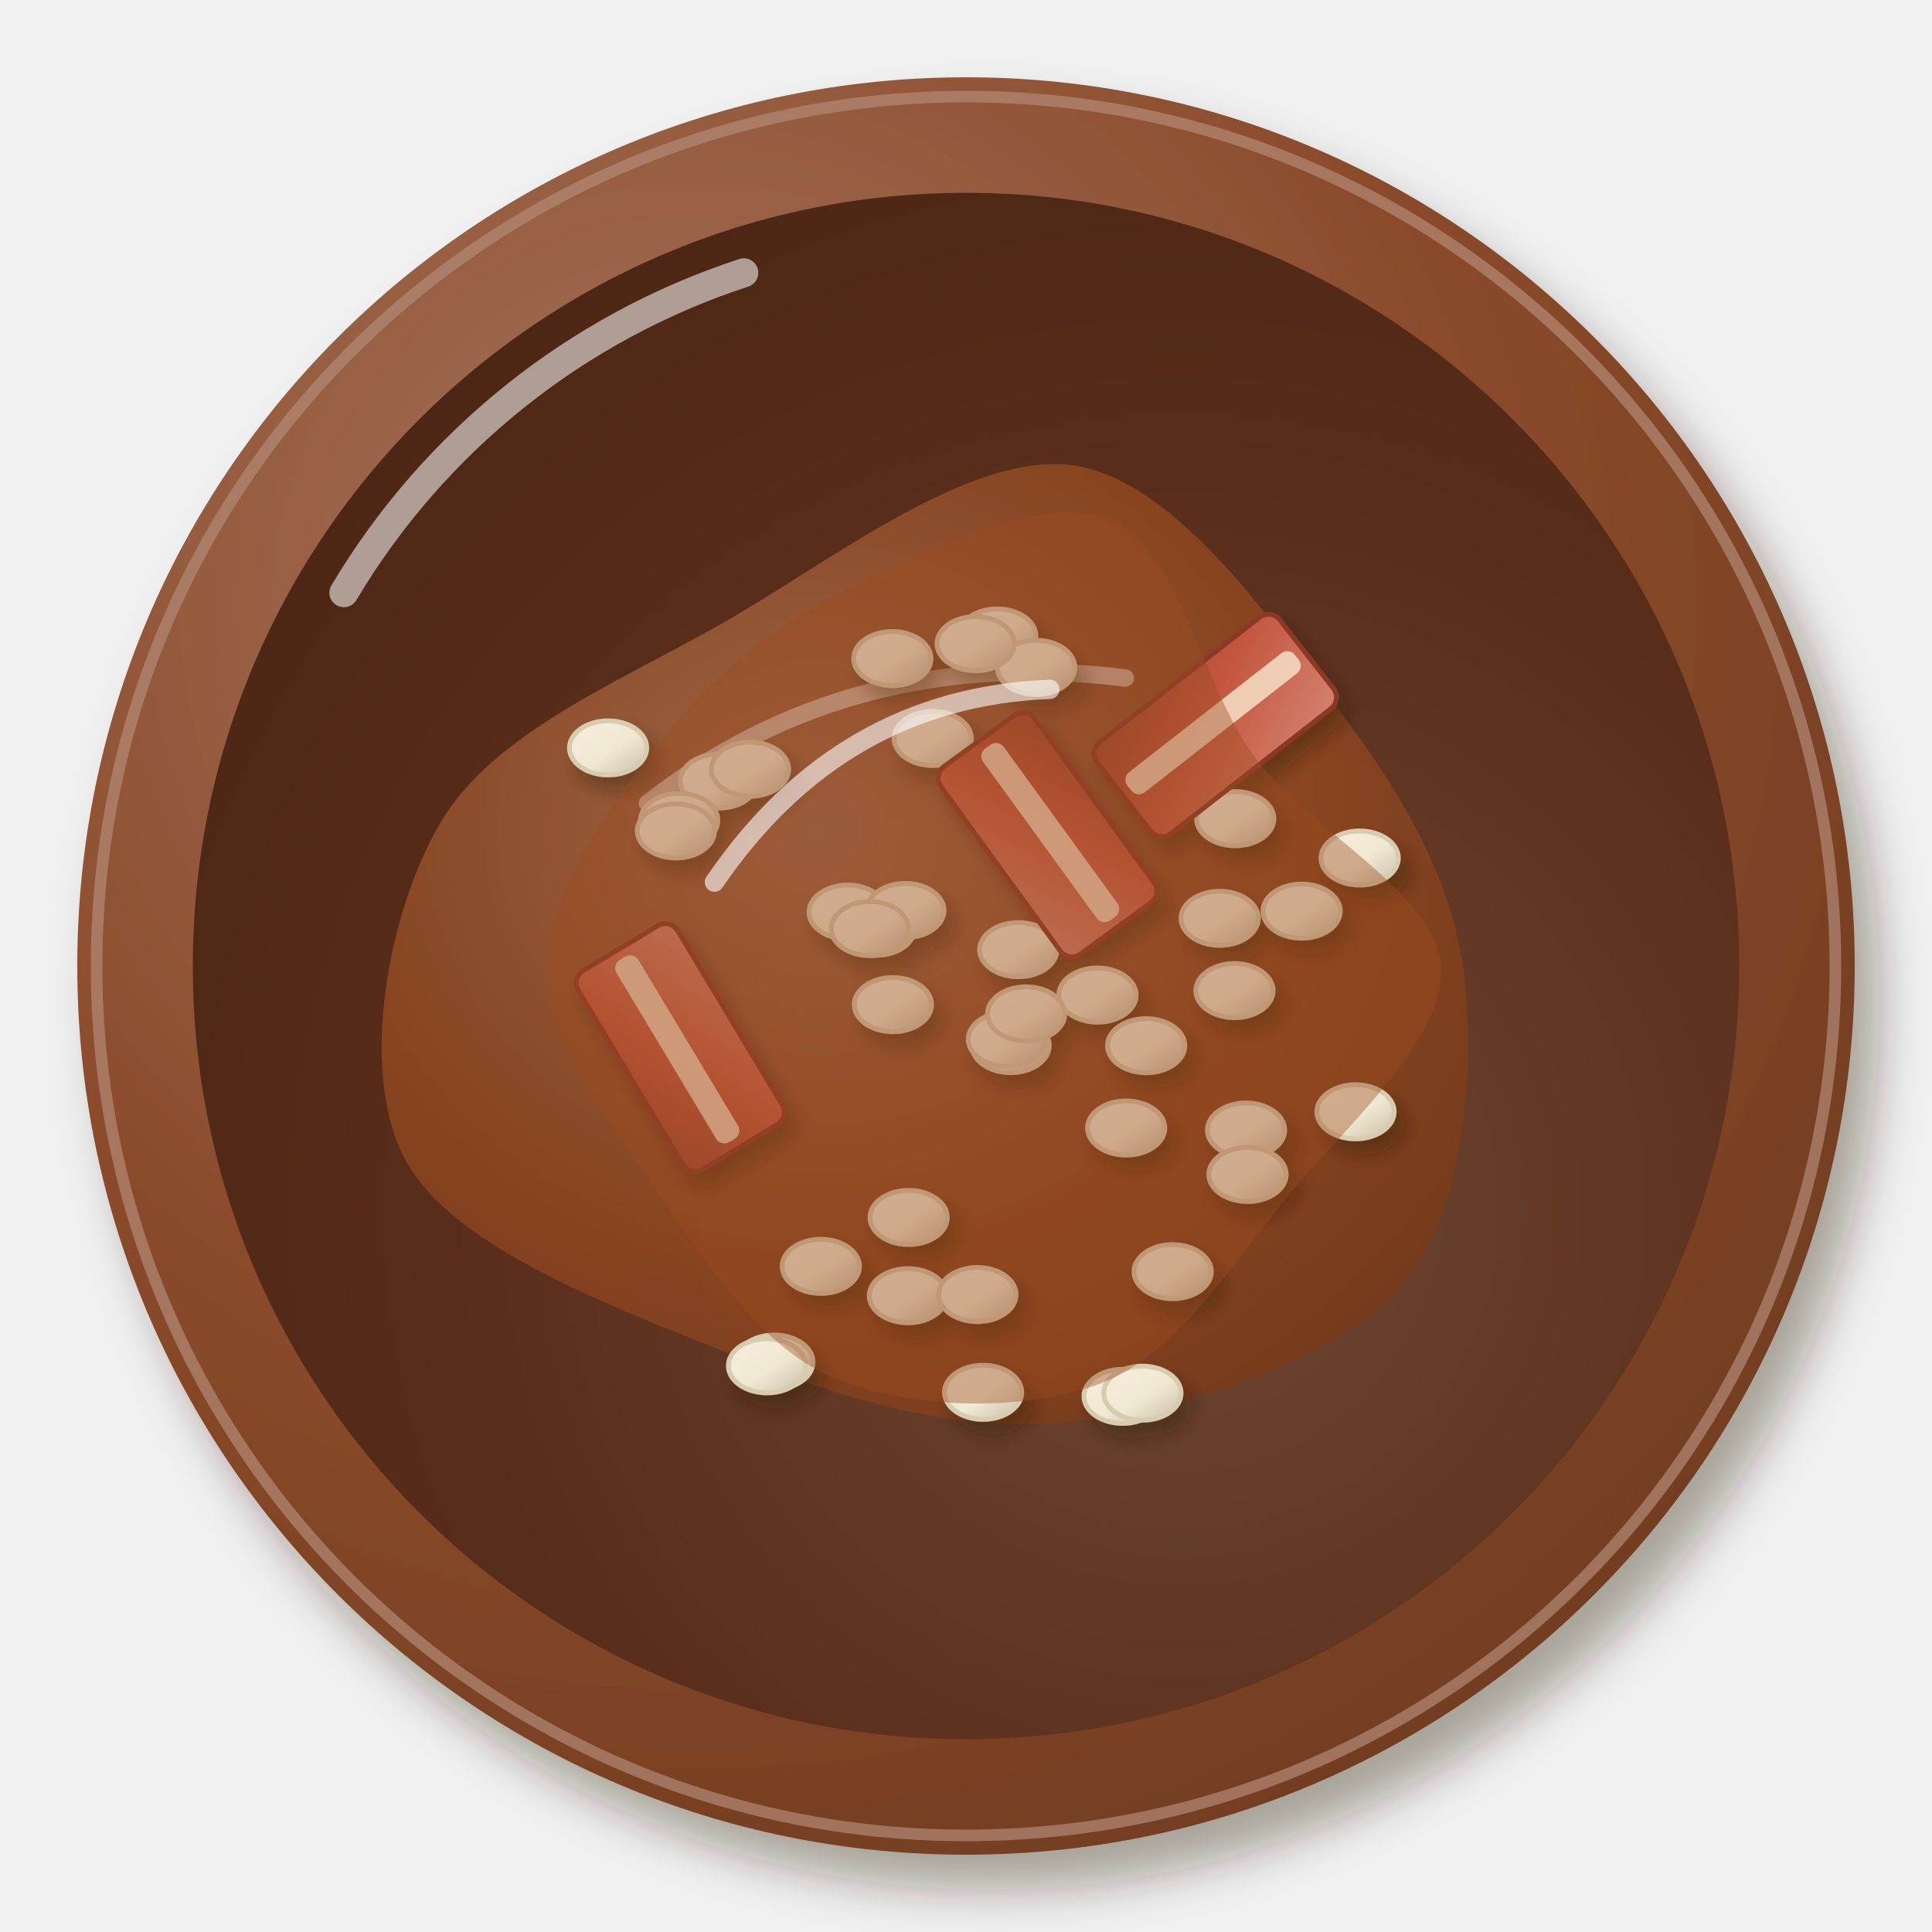
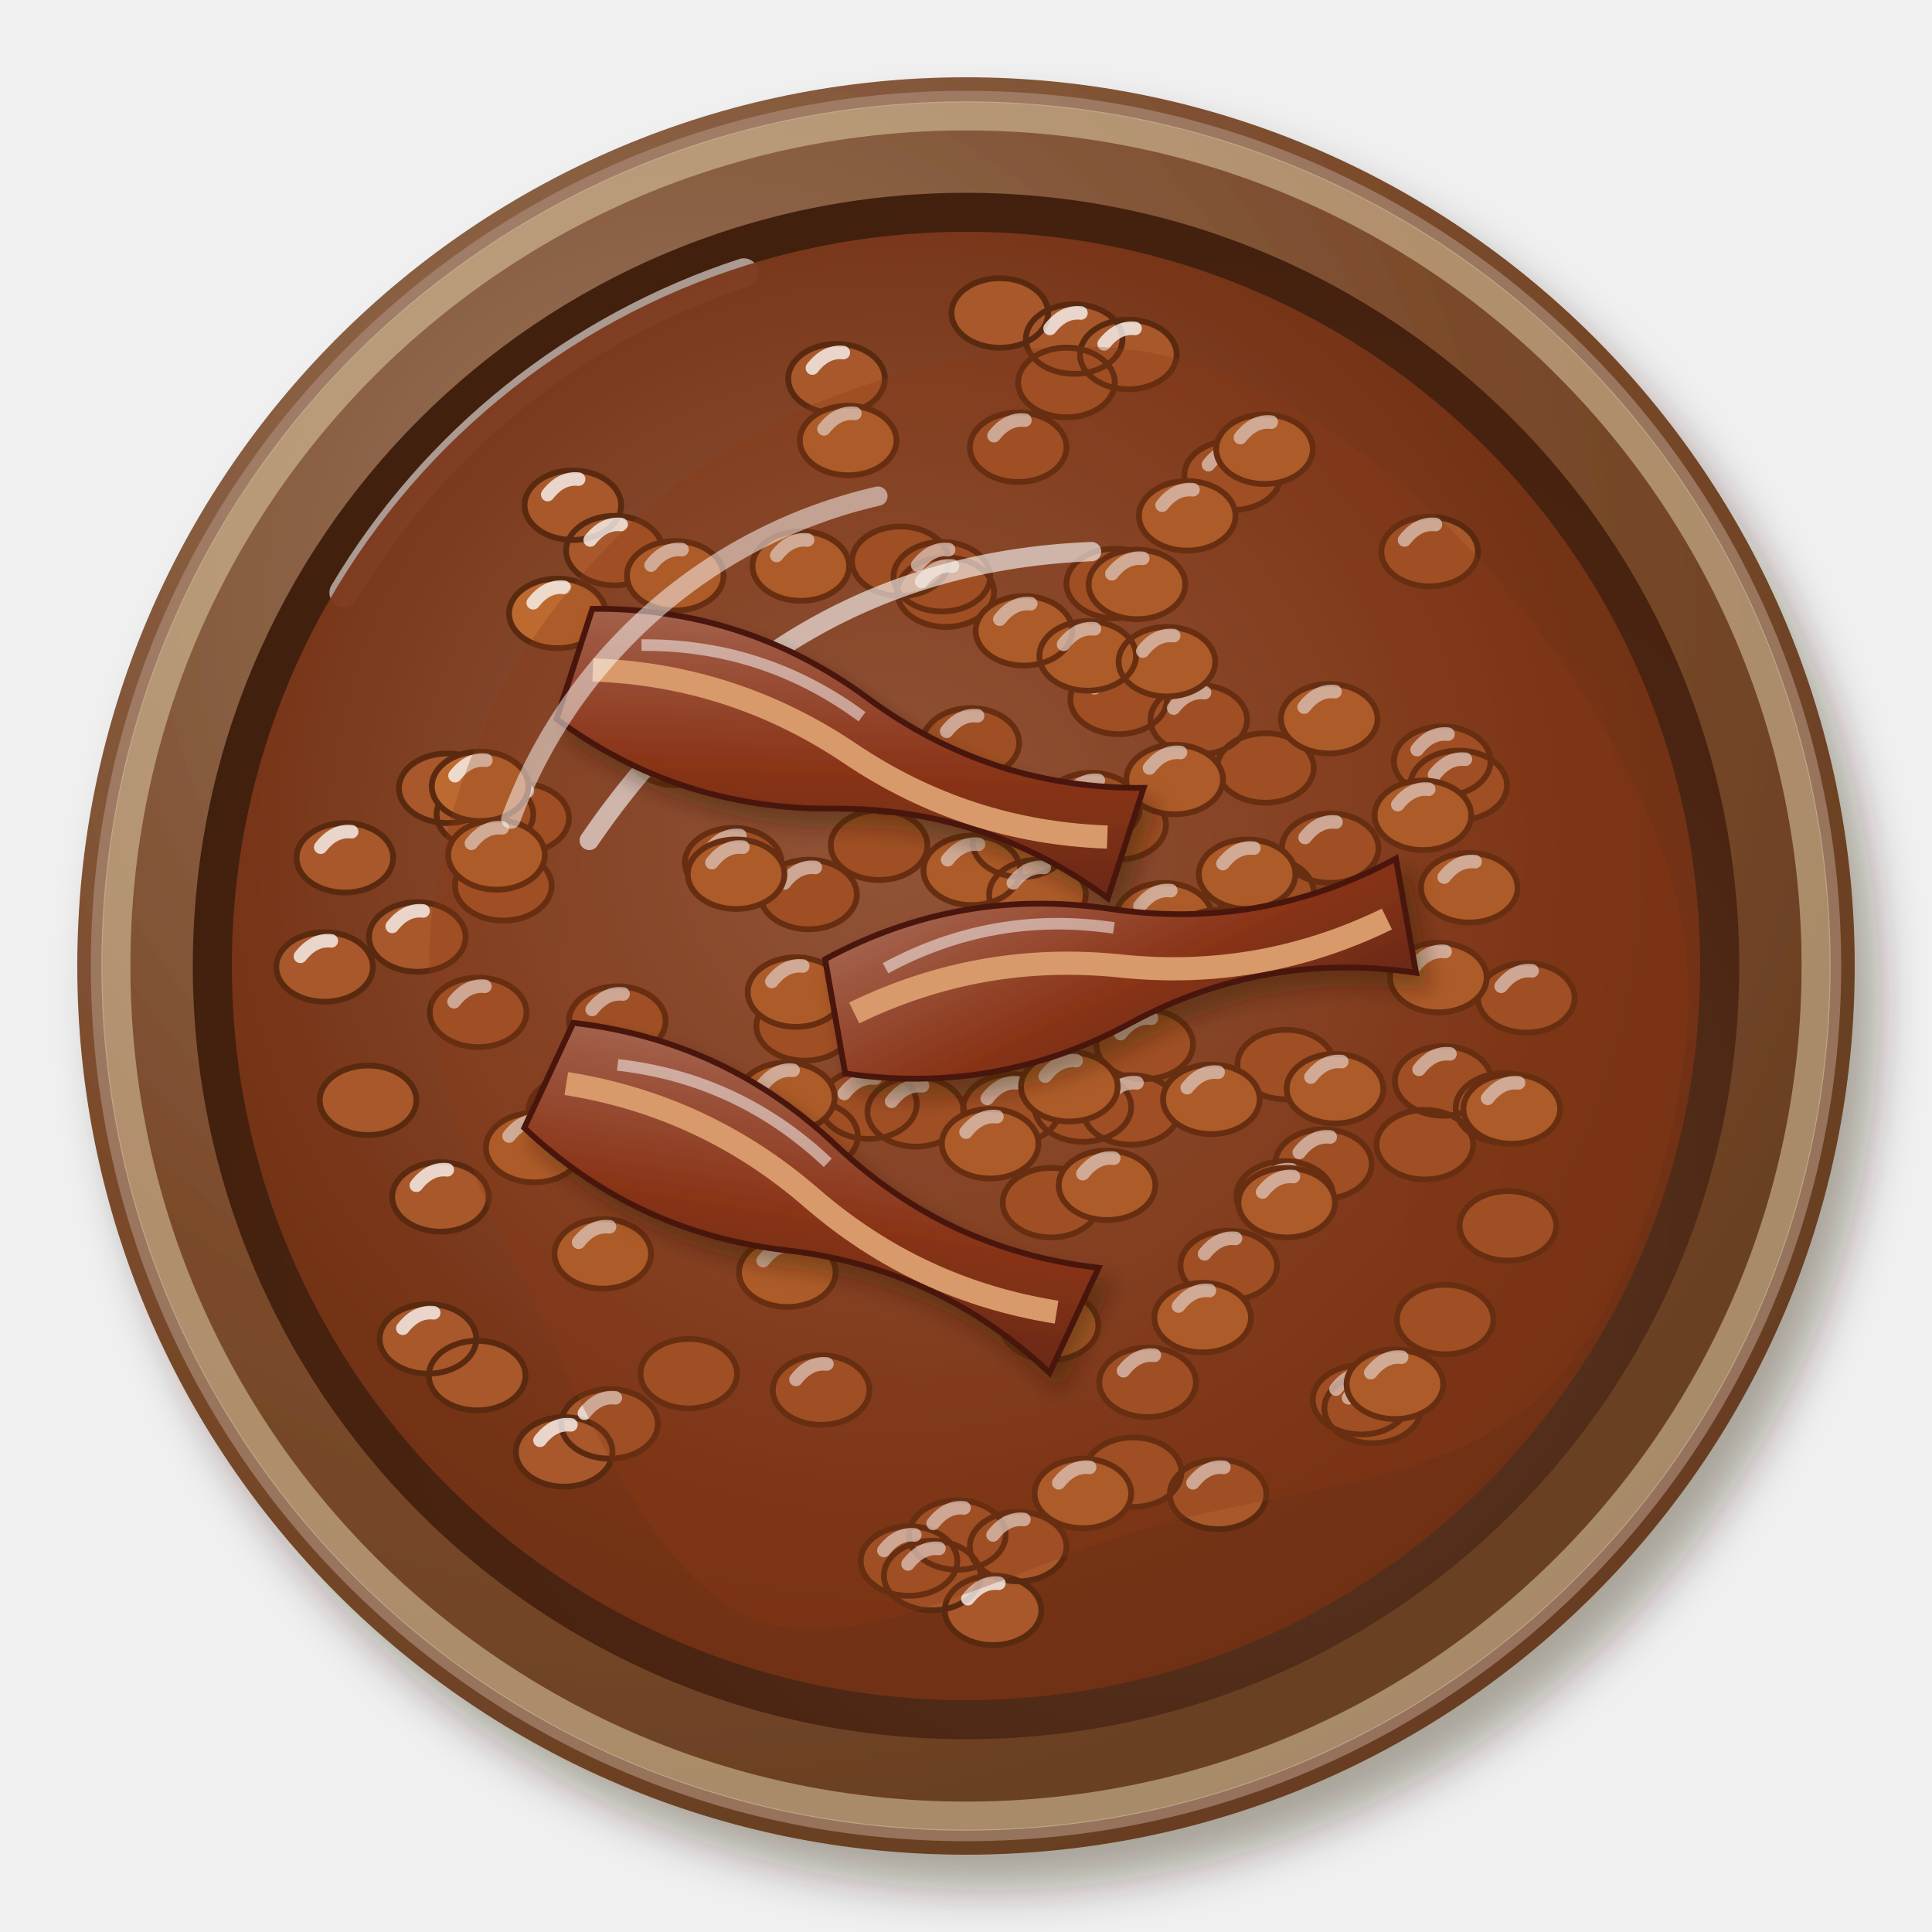
<svg xmlns="http://www.w3.org/2000/svg" viewBox="0 0 200 200" width="400" height="400">
  <defs>
    <filter id="us_bakedbeans-1" x="-30%" y="-30%" width="160%" height="160%">
      <feDropShadow dx="2.52" dy="3.6" stdDeviation="2.34" flood-color="#2b1607" flood-opacity=".36" />
    </filter>
    <radialGradient id="us_bakedbeans-2" cx="0.35" cy="0.3" r=".75">
-       <stop offset="0" stop-color="#a7775f" />
-       <stop offset=".6" stop-color="#8a4a2a" />
-       <stop offset="1" stop-color="#723d21" />
+       <stop offset="0" stop-color="#9b775f" />
+       <stop offset=".6" stop-color="#7a4a2a" />
+       <stop offset="1" stop-color="#663d21" />
    </radialGradient>
    <radialGradient id="us_bakedbeans-3" cx="0.64" cy="0.66" r=".75">
-       <stop offset="0" stop-color="#6e4735" />
-       <stop offset=".6" stop-color="#5a2e1a" />
-       <stop offset="1" stop-color="#4b2614" />
+       <stop offset="0" stop-color="#603e2d" />
+       <stop offset=".6" stop-color="#4a2410" />
+       <stop offset="1" stop-color="#401f0d" />
    </radialGradient>
-     <radialGradient id="us_bakedbeans-4" cx="0.4" cy="0.38" r=".75">
-       <stop offset="0" stop-color="#a16a4d" />
-       <stop offset=".6" stop-color="#8a4520" />
-       <stop offset="1" stop-color="#753a1a" />
+     <radialGradient id="us_bakedbeans-4" cx="0.45" cy="0.42" r=".75">
+       <stop offset="0" stop-color="#976149" />
+       <stop offset=".6" stop-color="#7a3416" />
+       <stop offset="1" stop-color="#662c12" />
    </radialGradient>
    <filter id="us_bakedbeans-5" x="-30%" y="-30%" width="160%" height="160%">
-       <feDropShadow dx="0.98" dy="1.4" stdDeviation="0.91" flood-color="#2b1607" flood-opacity=".36" />
+       <feDropShadow dx="1.12" dy="1.6" stdDeviation="1.04" flood-color="#2b1607" flood-opacity=".36" />
    </filter>
    <linearGradient id="us_bakedbeans-6" x1="0" y1="0" x2="1" y2="1">
-       <stop offset="0" stop-color="#f5eedd" />
-       <stop offset=".55" stop-color="#f1e8d2" />
-       <stop offset="1" stop-color="#c9bea9" />
-     </linearGradient>
-     <linearGradient id="us_bakedbeans-7" x1="0" y1="0" x2="1" y2="1">
-       <stop offset="0" stop-color="#d3816f" />
-       <stop offset=".55" stop-color="#c4573f" />
-       <stop offset="1" stop-color="#9e4631" />
+       <stop offset="0" stop-color="#a76752" />
+       <stop offset=".55" stop-color="#8a3418" />
+       <stop offset="1" stop-color="#642711" />
    </linearGradient>
  </defs>
  <g filter="url(#us_bakedbeans-1)">
    <circle cx="100" cy="100" r="92" fill="url(#us_bakedbeans-2)" />
  </g>
-   <circle cx="100" cy="100" r="90" fill="none" stroke="#b38975" stroke-width="1.2" opacity=".7" />
+   <circle cx="100" cy="100" r="90" fill="none" stroke="#a98975" stroke-width="1.2" opacity=".7" />
  <circle cx="100" cy="100" r="80.04" fill="url(#us_bakedbeans-3)" />
  <path d="M35.6,61.36 A75.44,75.44 0 0 1 77,28.24" stroke="#fff" stroke-width="3" fill="none" stroke-linecap="round" opacity=".55" />
-   <path transform="translate(100 102)" d="M51.67,0C52.58,9.93 51.53,24.18 44.48,31.73C37.44,39.27 21.07,44.29 9.39,45.28C-2.29,46.28 -14.35,42.24 -25.6,37.69C-36.85,33.14 -53.3,27.06 -58.1,17.97C-62.9,8.89 -59.86,-7.61 -54.41,-16.83C-48.96,-26.06 -36.32,-31.21 -25.39,-37.38C-14.46,-43.54 0.42,-55.41 11.17,-53.82C21.91,-52.24 32.31,-36.83 39.07,-27.86C45.82,-18.89 50.77,-9.93 51.67,0Z" fill="url(#us_bakedbeans-4)" opacity="0.95" />
-   <path transform="translate(100 102)" d="M-32.98,-18.85 Q-11.78,-35.34 16.49,-31.81" stroke="#fff" stroke-width="1.8" fill="none" stroke-linecap="round" opacity=".5" />
+   <circle cx="100" cy="100" r="88" fill="none" stroke="#e8d6b0" stroke-width="3" opacity=".5" />
+   <circle cx="100" cy="100" r="76" fill="url(#us_bakedbeans-4)" opacity="0.95" />
+   <path d="M81.6,39.2a5,3.6 0 1 0 10,0a5,3.6 0 1 0 -10,0M128,123.8a5,3.6 0 1 0 10,0a5,3.6 0 1 0 -10,0M95.5,76.9a5,3.6 0 1 0 10,0a5,3.6 0 1 0 -10,0M97.8,166.7a5,3.6 0 1 0 10,0a5,3.6 0 1 0 -10,0M100.4,46.3a5,3.6 0 1 0 10,0a5,3.6 0 1 0 -10,0M54.7,115a5,3.6 0 1 0 10,0a5,3.6 0 1 0 -10,0M153,103.3a5,3.6 0 1 0 10,0a5,3.6 0 1 0 -10,0M58.6,57a5,3.6 0 1 0 10,0a5,3.6 0 1 0 -10,0M94.1,158.9a5,3.6 0 1 0 10,0a5,3.6 0 1 0 -10,0M44.5,104.8a5,3.6 0 1 0 10,0a5,3.6 0 1 0 -10,0M111.8,36.7a5,3.6 0 1 0 10,0a5,3.6 0 1 0 -10,0M87.1,80.5a5,3.6 0 1 0 10,0a5,3.6 0 1 0 -10,0M132,120.5a5,3.6 0 1 0 10,0a5,3.6 0 1 0 -10,0M89.1,161.6a5,3.6 0 1 0 10,0a5,3.6 0 1 0 -10,0M89.8,115.1a5,3.6 0 1 0 10,0a5,3.6 0 1 0 -10,0M122.2,131a5,3.6 0 1 0 10,0a5,3.6 0 1 0 -10,0M45.2,84.3a5,3.6 0 1 0 10,0a5,3.6 0 1 0 -10,0M54.3,52.3a5,3.6 0 1 0 10,0a5,3.6 0 1 0 -10,0M150.7,114.7a5,3.6 0 1 0 10,0a5,3.6 0 1 0 -10,0M144.3,78.8a5,3.6 0 1 0 10,0a5,3.6 0 1 0 -10,0M108,83.6a5,3.6 0 1 0 10,0a5,3.6 0 1 0 -10,0M80,143.9a5,3.6 0 1 0 10,0a5,3.6 0 1 0 -10,0M119.1,74.5a5,3.6 0 1 0 10,0a5,3.6 0 1 0 -10,0M97.8,100.7a5,3.6 0 1 0 10,0a5,3.6 0 1 0 -10,0M132.7,87.8a5,3.6 0 1 0 10,0a5,3.6 0 1 0 -10,0M99.7,114.8a5,3.6 0 1 0 10,0a5,3.6 0 1 0 -10,0M58.9,105.7a5,3.6 0 1 0 10,0a5,3.6 0 1 0 -10,0M110.1,101.4a5,3.6 0 1 0 10,0a5,3.6 0 1 0 -10,0M65,77.7a5,3.6 0 1 0 10,0a5,3.6 0 1 0 -10,0M48.9,84.7a5,3.6 0 1 0 10,0a5,3.6 0 1 0 -10,0M64.8,121.9a5,3.6 0 1 0 10,0a5,3.6 0 1 0 -10,0M92.5,59.7a5,3.6 0 1 0 10,0a5,3.6 0 1 0 -10,0M78.7,92.6a5,3.6 0 1 0 10,0a5,3.6 0 1 0 -10,0M70.5,117.2a5,3.6 0 1 0 10,0a5,3.6 0 1 0 -10,0M135.9,144.9a5,3.6 0 1 0 10,0a5,3.6 0 1 0 -10,0M146,81.3a5,3.6 0 1 0 10,0a5,3.6 0 1 0 -10,0M40.6,123.9a5,3.6 0 1 0 10,0a5,3.6 0 1 0 -10,0M28.6,100.1a5,3.6 0 1 0 10,0a5,3.6 0 1 0 -10,0M121.1,154.7a5,3.6 0 1 0 10,0a5,3.6 0 1 0 -10,0M92.9,61.3a5,3.6 0 1 0 10,0a5,3.6 0 1 0 -10,0M126,92.4a5,3.6 0 1 0 10,0a5,3.6 0 1 0 -10,0M144.4,111.9a5,3.6 0 1 0 10,0a5,3.6 0 1 0 -10,0M100.4,160.1a5,3.6 0 1 0 10,0a5,3.6 0 1 0 -10,0M39.3,138.6a5,3.6 0 1 0 10,0a5,3.6 0 1 0 -10,0M137.1,145.8a5,3.6 0 1 0 10,0a5,3.6 0 1 0 -10,0M112.1,114.9a5,3.6 0 1 0 10,0a5,3.6 0 1 0 -10,0M38.2,97a5,3.6 0 1 0 10,0a5,3.6 0 1 0 -10,0M143,57.1a5,3.6 0 1 0 10,0a5,3.6 0 1 0 -10,0M58.1,147.4a5,3.6 0 1 0 10,0a5,3.6 0 1 0 -10,0M113.8,143.1a5,3.6 0 1 0 10,0a5,3.6 0 1 0 -10,0M84.9,114.3a5,3.6 0 1 0 10,0a5,3.6 0 1 0 -10,0M30.7,88.8a5,3.6 0 1 0 10,0a5,3.6 0 1 0 -10,0M106.2,35.1a5,3.6 0 1 0 10,0a5,3.6 0 1 0 -10,0M122.6,49.2a5,3.6 0 1 0 10,0a5,3.6 0 1 0 -10,0M113.5,108.1a5,3.6 0 1 0 10,0a5,3.6 0 1 0 -10,0M91.5,163.1a5,3.6 0 1 0 10,0a5,3.6 0 1 0 -10,0M53.4,150.3a5,3.6 0 1 0 10,0a5,3.6 0 1 0 -10,0M110.8,72.4a5,3.6 0 1 0 10,0a5,3.6 0 1 0 -10,0M78.3,106.2a5,3.6 0 1 0 10,0a5,3.6 0 1 0 -10,0M70.9,89.3a5,3.6 0 1 0 10,0a5,3.6 0 1 0 -10,0M151.1,126.9a5,3.6 0 1 0 10,0a5,3.6 0 1 0 -10,0M110.4,60.4a5,3.6 0 1 0 10,0a5,3.6 0 1 0 -10,0M126,79.5a5,3.6 0 1 0 10,0a5,3.6 0 1 0 -10,0M105.4,39.6a5,3.6 0 1 0 10,0a5,3.6 0 1 0 -10,0M142.5,118.5a5,3.6 0 1 0 10,0a5,3.6 0 1 0 -10,0M110.7,85.4a5,3.6 0 1 0 10,0a5,3.6 0 1 0 -10,0M98.5,32.4a5,3.6 0 1 0 10,0a5,3.6 0 1 0 -10,0M78.8,117.6a5,3.6 0 1 0 10,0a5,3.6 0 1 0 -10,0M107.1,114.6a5,3.6 0 1 0 10,0a5,3.6 0 1 0 -10,0M66.3,142.2a5,3.6 0 1 0 10,0a5,3.6 0 1 0 -10,0M44.4,142.4a5,3.6 0 1 0 10,0a5,3.6 0 1 0 -10,0M33.1,113.9a5,3.6 0 1 0 10,0a5,3.6 0 1 0 -10,0M41.3,81.6a5,3.6 0 1 0 10,0a5,3.6 0 1 0 -10,0M88.2,58.1a5,3.6 0 1 0 10,0a5,3.6 0 1 0 -10,0M86,87.5a5,3.6 0 1 0 10,0a5,3.6 0 1 0 -10,0M47.1,91.7a5,3.6 0 1 0 10,0a5,3.6 0 1 0 -10,0M128.1,110.2a5,3.6 0 1 0 10,0a5,3.6 0 1 0 -10,0M144.6,136.6a5,3.6 0 1 0 10,0a5,3.6 0 1 0 -10,0M112.3,152.4a5,3.6 0 1 0 10,0a5,3.6 0 1 0 -10,0M103.8,124.5a5,3.6 0 1 0 10,0a5,3.6 0 1 0 -10,0" fill="#a8582a" stroke="#5a2a10" stroke-width=".6" />
+   <path d="M84.1,38.1q1.4,-1.8 3.2,-1.6M130.5,122.7q1.4,-1.8 3.2,-1.6M98,75.7q1.4,-1.8 3.2,-1.6M100.2,165.5q1.4,-1.8 3.2,-1.6M102.9,45.1q1.4,-1.8 3.2,-1.6M57.2,113.9q1.4,-1.8 3.2,-1.6M155.4,102.1q1.4,-1.8 3.2,-1.6M61.1,55.9q1.4,-1.8 3.2,-1.6M96.6,157.7q1.4,-1.8 3.2,-1.6M47,103.7q1.4,-1.8 3.2,-1.6M114.3,35.6q1.4,-1.8 3.2,-1.6M89.6,79.4q1.4,-1.8 3.2,-1.6M134.5,119.3q1.4,-1.8 3.2,-1.6M91.5,160.5q1.4,-1.8 3.2,-1.6M92.3,114q1.4,-1.8 3.2,-1.6M124.7,129.8q1.4,-1.8 3.2,-1.6M47.7,83.1q1.4,-1.8 3.2,-1.6M56.7,51.2q1.4,-1.8 3.2,-1.6M153.2,113.5q1.4,-1.8 3.2,-1.6M146.7,77.6q1.4,-1.8 3.2,-1.6M110.5,82.4q1.4,-1.8 3.2,-1.6M82.4,142.8q1.4,-1.8 3.2,-1.6M121.5,73.3q1.4,-1.8 3.2,-1.6M100.2,99.5q1.4,-1.8 3.2,-1.6M135.1,86.7q1.4,-1.8 3.2,-1.6M102.2,113.7q1.4,-1.8 3.2,-1.6M61.3,104.5q1.4,-1.8 3.2,-1.6M112.6,100.3q1.4,-1.8 3.2,-1.6M67.5,76.6q1.4,-1.8 3.2,-1.6M51.4,83.5q1.4,-1.8 3.2,-1.6M67.3,120.7q1.4,-1.8 3.2,-1.6M95,58.5q1.4,-1.8 3.2,-1.6M81.2,91.4q1.4,-1.8 3.2,-1.6M72.9,116q1.4,-1.8 3.2,-1.6M138.3,143.8q1.4,-1.8 3.2,-1.6M148.5,80.2q1.4,-1.8 3.2,-1.6M43.1,122.7q1.4,-1.8 3.2,-1.6M31.1,99q1.4,-1.8 3.2,-1.6M123.5,153.5q1.4,-1.8 3.2,-1.6M95.4,60.2q1.4,-1.8 3.2,-1.6M128.5,91.2q1.4,-1.8 3.2,-1.6M146.9,110.7q1.4,-1.8 3.2,-1.6M102.8,158.9q1.4,-1.8 3.2,-1.6M41.7,137.5q1.4,-1.8 3.2,-1.6M139.6,144.7q1.4,-1.8 3.2,-1.6M114.5,113.7q1.4,-1.8 3.2,-1.6M40.6,95.9q1.4,-1.8 3.2,-1.6M145.4,55.9q1.4,-1.8 3.2,-1.6M60.5,146.3q1.4,-1.8 3.2,-1.6M116.3,141.9q1.4,-1.8 3.2,-1.6M87.4,113.2q1.4,-1.8 3.2,-1.6M33.2,87.7q1.4,-1.8 3.2,-1.6M108.7,34q1.4,-1.8 3.2,-1.6M125.1,48.1q1.4,-1.8 3.2,-1.6M116,107q1.4,-1.8 3.2,-1.6M94,161.9q1.4,-1.8 3.2,-1.6M55.9,149.1q1.4,-1.8 3.2,-1.6M113.3,71.2q1.4,-1.8 3.2,-1.6M80.8,105.1q1.4,-1.8 3.2,-1.6M73.4,88.1q1.4,-1.8 3.2,-1.6" stroke="#fff" stroke-width="1.4" fill="none" stroke-linecap="round" opacity=".75" />
+   <path d="M97.5,118.4a5,3.6 0 1 0 10,0a5,3.6 0 1 0 -10,0M133.2,112.7a5,3.6 0 1 0 10,0a5,3.6 0 1 0 -10,0M147.1,91.9a5,3.6 0 1 0 10,0a5,3.6 0 1 0 -10,0M102.4,92.6a5,3.6 0 1 0 10,0a5,3.6 0 1 0 -10,0M71.2,90.5a5,3.6 0 1 0 10,0a5,3.6 0 1 0 -10,0M100.7,87.2a5,3.6 0 1 0 10,0a5,3.6 0 1 0 -10,0M115.5,95a5,3.6 0 1 0 10,0a5,3.6 0 1 0 -10,0M50.3,118.8a5,3.6 0 1 0 10,0a5,3.6 0 1 0 -10,0M88.1,80.5a5,3.6 0 1 0 10,0a5,3.6 0 1 0 -10,0M76.5,131.7a5,3.6 0 1 0 10,0a5,3.6 0 1 0 -10,0M151.5,114.8a5,3.6 0 1 0 10,0a5,3.6 0 1 0 -10,0M105.7,112.5a5,3.6 0 1 0 10,0a5,3.6 0 1 0 -10,0M139.4,143.3a5,3.6 0 1 0 10,0a5,3.6 0 1 0 -10,0M57.4,129.8a5,3.6 0 1 0 10,0a5,3.6 0 1 0 -10,0M117.9,53.4a5,3.6 0 1 0 10,0a5,3.6 0 1 0 -10,0M109.6,122.7a5,3.6 0 1 0 10,0a5,3.6 0 1 0 -10,0M119.5,136.4a5,3.6 0 1 0 10,0a5,3.6 0 1 0 -10,0M103.7,137.2a5,3.6 0 1 0 10,0a5,3.6 0 1 0 -10,0M64.9,59.6a5,3.6 0 1 0 10,0a5,3.6 0 1 0 -10,0M143.9,101.2a5,3.6 0 1 0 10,0a5,3.6 0 1 0 -10,0M116.6,80.7a5,3.6 0 1 0 10,0a5,3.6 0 1 0 -10,0M46.4,88.5a5,3.6 0 1 0 10,0a5,3.6 0 1 0 -10,0M115.8,68.5a5,3.6 0 1 0 10,0a5,3.6 0 1 0 -10,0M112.7,60.5a5,3.6 0 1 0 10,0a5,3.6 0 1 0 -10,0M90,80.8a5,3.6 0 1 0 10,0a5,3.6 0 1 0 -10,0M121.1,97.8a5,3.6 0 1 0 10,0a5,3.6 0 1 0 -10,0M76.4,113.6a5,3.6 0 1 0 10,0a5,3.6 0 1 0 -10,0M77.4,102.7a5,3.6 0 1 0 10,0a5,3.6 0 1 0 -10,0M132.6,74.4a5,3.6 0 1 0 10,0a5,3.6 0 1 0 -10,0M44.7,81.4a5,3.6 0 1 0 10,0a5,3.6 0 1 0 -10,0M93.5,103.9a5,3.6 0 1 0 10,0a5,3.6 0 1 0 -10,0M124.1,90.5a5,3.6 0 1 0 10,0a5,3.6 0 1 0 -10,0M98.1,102.9a5,3.6 0 1 0 10,0a5,3.6 0 1 0 -10,0M52.7,63.5a5,3.6 0 1 0 10,0a5,3.6 0 1 0 -10,0M120.4,113.8a5,3.6 0 1 0 10,0a5,3.6 0 1 0 -10,0M107.1,154.6a5,3.6 0 1 0 10,0a5,3.6 0 1 0 -10,0M142.3,84.4a5,3.6 0 1 0 10,0a5,3.6 0 1 0 -10,0M95.6,90.1a5,3.6 0 1 0 10,0a5,3.6 0 1 0 -10,0M101,65.3a5,3.6 0 1 0 10,0a5,3.6 0 1 0 -10,0M125.9,46.5a5,3.6 0 1 0 10,0a5,3.6 0 1 0 -10,0M82.8,45.6a5,3.6 0 1 0 10,0a5,3.6 0 1 0 -10,0M107.6,67.9a5,3.6 0 1 0 10,0a5,3.6 0 1 0 -10,0M128.2,124.5a5,3.6 0 1 0 10,0a5,3.6 0 1 0 -10,0M77.9,58.6a5,3.6 0 1 0 10,0a5,3.6 0 1 0 -10,0" fill="#bc6a30" stroke="#5a2a10" stroke-width=".6" />
+   <path d="M100,117.2q1.4,-1.8 3.2,-1.6M135.7,111.5q1.4,-1.8 3.2,-1.6M149.5,90.8q1.4,-1.8 3.2,-1.6M104.9,91.4q1.4,-1.8 3.2,-1.6M73.7,89.3q1.4,-1.8 3.2,-1.6M103.2,86.1q1.4,-1.8 3.2,-1.6M118,93.8q1.4,-1.8 3.2,-1.6M52.7,117.6q1.4,-1.8 3.2,-1.6M90.5,79.3q1.4,-1.8 3.2,-1.6M79,130.5q1.4,-1.8 3.2,-1.6M154,113.7q1.4,-1.8 3.2,-1.6M108.2,111.4q1.4,-1.8 3.2,-1.6M141.9,142.1q1.4,-1.8 3.2,-1.6M59.9,128.6q1.4,-1.8 3.2,-1.6M120.3,52.3q1.4,-1.8 3.2,-1.6M112.1,121.5q1.4,-1.8 3.2,-1.6M122,135.2q1.4,-1.8 3.2,-1.6M106.1,136q1.4,-1.8 3.2,-1.6M67.4,58.5q1.4,-1.8 3.2,-1.6M146.4,100.1q1.4,-1.8 3.2,-1.6M119,79.5q1.4,-1.8 3.2,-1.6M48.8,87.3q1.4,-1.8 3.2,-1.6M118.3,67.4q1.4,-1.8 3.2,-1.6M115.1,59.4q1.4,-1.8 3.2,-1.6M92.5,79.6q1.4,-1.8 3.2,-1.6M123.6,96.6q1.4,-1.8 3.2,-1.6M78.9,112.4q1.4,-1.8 3.2,-1.6M79.9,101.6q1.4,-1.8 3.2,-1.6M135,73.2q1.4,-1.8 3.2,-1.6M47.1,80.3q1.4,-1.8 3.2,-1.6M95.9,102.7q1.4,-1.8 3.2,-1.6M126.6,89.4q1.4,-1.8 3.2,-1.6M100.6,101.7q1.4,-1.8 3.2,-1.6M55.2,62.4q1.4,-1.8 3.2,-1.6M122.9,112.6q1.4,-1.8 3.2,-1.6M109.6,153.5q1.4,-1.8 3.2,-1.6M144.7,83.3q1.4,-1.8 3.2,-1.6M98.1,89q1.4,-1.8 3.2,-1.6M103.5,64.1q1.4,-1.8 3.2,-1.6M128.4,45.3q1.4,-1.8 3.2,-1.6M85.3,44.4q1.4,-1.8 3.2,-1.6M110.1,66.7q1.4,-1.8 3.2,-1.6M130.7,123.4q1.4,-1.8 3.2,-1.6M80.4,57.5q1.4,-1.8 3.2,-1.6" stroke="#fff" stroke-width="1.4" fill="none" stroke-linecap="round" opacity=".75" />
+   <path transform="translate(100 100)" d="M74.66,0C75.53,13.96 69.55,34.09 60.26,43.78C50.96,53.47 32.59,54.16 18.89,58.13C5.18,62.1 -11.22,71.77 -21.97,67.61C-32.72,63.44 -40.01,44.41 -45.61,33.14C-51.21,21.87 -55.6,11.02 -55.57,0C-55.54,-11.02 -51.6,-23.51 -45.42,-33C-39.25,-42.5 -29.5,-51.93 -18.51,-56.96C-7.52,-61.99 8.27,-66.02 20.53,-63.19C32.79,-60.36 46.02,-50.52 55.04,-39.99C64.06,-29.46 73.79,-13.96 74.66,0Z" fill="#8a3a14" opacity="0.3" />
+   <path transform="translate(100 100)" d="M-39,-13 Q-19.5,-41.6 13,-42.9" stroke="#fff" stroke-width="2" fill="none" stroke-linecap="round" opacity=".6" />
  <g filter="url(#us_bakedbeans-5)">
-     <ellipse cx="134.74" cy="94.32" rx="4" ry="2.8" fill="url(#us_bakedbeans-6)" stroke="#d8ccb0" stroke-width=".5" />
-     <ellipse cx="140.75" cy="88.82" rx="4" ry="2.8" fill="url(#us_bakedbeans-6)" stroke="#d8ccb0" stroke-width=".5" />
-     <ellipse cx="127.79" cy="102.55" rx="4" ry="2.8" fill="url(#us_bakedbeans-6)" stroke="#d8ccb0" stroke-width=".5" />
-     <ellipse cx="127.87" cy="84.75" rx="4" ry="2.8" fill="url(#us_bakedbeans-6)" stroke="#d8ccb0" stroke-width=".5" />
-     <ellipse cx="126.26" cy="95.06" rx="4" ry="2.8" fill="url(#us_bakedbeans-6)" stroke="#d8ccb0" stroke-width=".5" />
-     <ellipse cx="128.99" cy="116.98" rx="4" ry="2.8" fill="url(#us_bakedbeans-6)" stroke="#d8ccb0" stroke-width=".5" />
-     <ellipse cx="116.58" cy="116.77" rx="4" ry="2.8" fill="url(#us_bakedbeans-6)" stroke="#d8ccb0" stroke-width=".5" />
-     <ellipse cx="129.14" cy="121.58" rx="4" ry="2.8" fill="url(#us_bakedbeans-6)" stroke="#d8ccb0" stroke-width=".5" />
-     <ellipse cx="140.32" cy="115.09" rx="4" ry="2.8" fill="url(#us_bakedbeans-6)" stroke="#d8ccb0" stroke-width=".5" />
-     <ellipse cx="118.65" cy="108.25" rx="4" ry="2.8" fill="url(#us_bakedbeans-6)" stroke="#d8ccb0" stroke-width=".5" />
-     <ellipse cx="74.42" cy="80.85" rx="4" ry="2.8" fill="url(#us_bakedbeans-6)" stroke="#d8ccb0" stroke-width=".5" />
-     <ellipse cx="62.95" cy="77.42" rx="4" ry="2.8" fill="url(#us_bakedbeans-6)" stroke="#d8ccb0" stroke-width=".5" />
-     <ellipse cx="70.31" cy="84.93" rx="4" ry="2.8" fill="url(#us_bakedbeans-6)" stroke="#d8ccb0" stroke-width=".5" />
-     <ellipse cx="69.97" cy="86.01" rx="4" ry="2.8" fill="url(#us_bakedbeans-6)" stroke="#d8ccb0" stroke-width=".5" />
-     <ellipse cx="77.64" cy="79.63" rx="4" ry="2.8" fill="url(#us_bakedbeans-6)" stroke="#d8ccb0" stroke-width=".5" />
-     <ellipse cx="90.69" cy="96.09" rx="4" ry="2.8" fill="url(#us_bakedbeans-6)" stroke="#d8ccb0" stroke-width=".5" />
-     <ellipse cx="87.75" cy="94.42" rx="4" ry="2.8" fill="url(#us_bakedbeans-6)" stroke="#d8ccb0" stroke-width=".5" />
-     <ellipse cx="93.72" cy="94.25" rx="4" ry="2.8" fill="url(#us_bakedbeans-6)" stroke="#d8ccb0" stroke-width=".5" />
-     <ellipse cx="90.05" cy="96.13" rx="4" ry="2.8" fill="url(#us_bakedbeans-6)" stroke="#d8ccb0" stroke-width=".5" />
-     <ellipse cx="92.43" cy="104" rx="4" ry="2.8" fill="url(#us_bakedbeans-6)" stroke="#d8ccb0" stroke-width=".5" />
-     <ellipse cx="113.61" cy="103.01" rx="4" ry="2.8" fill="url(#us_bakedbeans-6)" stroke="#d8ccb0" stroke-width=".5" />
-     <ellipse cx="105.41" cy="98.31" rx="4" ry="2.8" fill="url(#us_bakedbeans-6)" stroke="#d8ccb0" stroke-width=".5" />
-     <ellipse cx="104.62" cy="108.24" rx="4" ry="2.8" fill="url(#us_bakedbeans-6)" stroke="#d8ccb0" stroke-width=".5" />
-     <ellipse cx="104.23" cy="107.58" rx="4" ry="2.8" fill="url(#us_bakedbeans-6)" stroke="#d8ccb0" stroke-width=".5" />
-     <ellipse cx="106.22" cy="104.96" rx="4" ry="2.8" fill="url(#us_bakedbeans-6)" stroke="#d8ccb0" stroke-width=".5" />
-     <ellipse cx="80.16" cy="141" rx="4" ry="2.8" fill="url(#us_bakedbeans-6)" stroke="#d8ccb0" stroke-width=".5" />
-     <ellipse cx="84.97" cy="131.09" rx="4" ry="2.8" fill="url(#us_bakedbeans-6)" stroke="#d8ccb0" stroke-width=".5" />
-     <ellipse cx="94.06" cy="126.03" rx="4" ry="2.8" fill="url(#us_bakedbeans-6)" stroke="#d8ccb0" stroke-width=".5" />
-     <ellipse cx="93.99" cy="134.13" rx="4" ry="2.8" fill="url(#us_bakedbeans-6)" stroke="#d8ccb0" stroke-width=".5" />
-     <ellipse cx="79.4" cy="141.39" rx="4" ry="2.8" fill="url(#us_bakedbeans-6)" stroke="#d8ccb0" stroke-width=".5" />
-     <ellipse cx="96.55" cy="76.44" rx="4" ry="2.8" fill="url(#us_bakedbeans-6)" stroke="#d8ccb0" stroke-width=".5" />
-     <ellipse cx="103.23" cy="65.83" rx="4" ry="2.8" fill="url(#us_bakedbeans-6)" stroke="#d8ccb0" stroke-width=".5" />
-     <ellipse cx="92.37" cy="68.17" rx="4" ry="2.8" fill="url(#us_bakedbeans-6)" stroke="#d8ccb0" stroke-width=".5" />
-     <ellipse cx="107.26" cy="69.09" rx="4" ry="2.8" fill="url(#us_bakedbeans-6)" stroke="#d8ccb0" stroke-width=".5" />
-     <ellipse cx="101" cy="66.63" rx="4" ry="2.8" fill="url(#us_bakedbeans-6)" stroke="#d8ccb0" stroke-width=".5" />
-     <ellipse cx="116.21" cy="144.55" rx="4" ry="2.8" fill="url(#us_bakedbeans-6)" stroke="#d8ccb0" stroke-width=".5" />
-     <ellipse cx="101.18" cy="134.01" rx="4" ry="2.8" fill="url(#us_bakedbeans-6)" stroke="#d8ccb0" stroke-width=".5" />
-     <ellipse cx="101.77" cy="144.13" rx="4" ry="2.8" fill="url(#us_bakedbeans-6)" stroke="#d8ccb0" stroke-width=".5" />
-     <ellipse cx="118.26" cy="144.22" rx="4" ry="2.8" fill="url(#us_bakedbeans-6)" stroke="#d8ccb0" stroke-width=".5" />
-     <ellipse cx="121.39" cy="131.64" rx="4" ry="2.8" fill="url(#us_bakedbeans-6)" stroke="#d8ccb0" stroke-width=".5" />
-     <g transform="translate(70.42 108.44) rotate(59)">
-       <rect x="-12" y="-6" width="24" height="12" rx="1.5" fill="url(#us_bakedbeans-7)" stroke="#8c3727" stroke-width=".5" />
-       <rect x="-11" y="-0.96" width="22" height="2.64" rx="1" fill="#f3d9c0" opacity=".9" />
+     <g transform="translate(88 78) rotate(18)">
+       <path d="M-30,-6 Q-15,-11 0,-6 T30,-6 L30,6 Q15,1 0,6 T-30,6Z" fill="url(#us_bakedbeans-6)" stroke="#4a1808" stroke-width=".6" />
+       <path d="M-28,0 Q-14,-4 0,0 T28,0" stroke="#d89a6a" stroke-width="2.4" fill="none" />
+       <path d="M-24,-4 Q-12,-8 0,-4" stroke="#fff" stroke-width="1.2" fill="none" opacity=".5" />
    </g>
-     <g transform="translate(125.8 75.1) rotate(142)">
-       <rect x="-12" y="-6" width="24" height="12" rx="1.5" fill="url(#us_bakedbeans-7)" stroke="#8c3727" stroke-width=".5" />
-       <rect x="-11" y="-0.96" width="22" height="2.64" rx="1" fill="#f3d9c0" opacity=".9" />
+     <g transform="translate(116 100) rotate(-10)">
+       <path d="M-30,-6 Q-15,-11 0,-6 T30,-6 L30,6 Q15,1 0,6 T-30,6Z" fill="url(#us_bakedbeans-6)" stroke="#4a1808" stroke-width=".6" />
+       <path d="M-28,0 Q-14,-4 0,0 T28,0" stroke="#d89a6a" stroke-width="2.4" fill="none" />
+       <path d="M-24,-4 Q-12,-8 0,-4" stroke="#fff" stroke-width="1.2" fill="none" opacity=".5" />
    </g>
-     <g transform="translate(108.43 86.4) rotate(234)">
-       <rect x="-12" y="-6" width="24" height="12" rx="1.5" fill="url(#us_bakedbeans-7)" stroke="#8c3727" stroke-width=".5" />
-       <rect x="-11" y="-0.96" width="22" height="2.64" rx="1" fill="#f3d9c0" opacity=".9" />
+     <g transform="translate(84 124) rotate(25)">
+       <path d="M-30,-6 Q-15,-11 0,-6 T30,-6 L30,6 Q15,1 0,6 T-30,6Z" fill="url(#us_bakedbeans-6)" stroke="#4a1808" stroke-width=".6" />
+       <path d="M-28,0 Q-14,-4 0,0 T28,0" stroke="#d89a6a" stroke-width="2.4" fill="none" />
+       <path d="M-24,-4 Q-12,-8 0,-4" stroke="#fff" stroke-width="1.2" fill="none" opacity=".5" />
    </g>
  </g>
-   <path transform="translate(100 100)" d="M49.17,0C49.72,7.63 38.98,16.87 33.12,24.06C27.26,31.26 21.85,40.08 14.03,43.17C6.2,46.25 -6.16,45.9 -13.84,42.58C-21.51,39.27 -27.13,30.38 -32.04,23.28C-36.95,16.18 -43.35,7.73 -43.31,0C-43.26,-7.73 -36.89,-16.61 -31.78,-23.09C-26.66,-29.57 -20.43,-35.02 -12.63,-38.87C-4.83,-42.73 7.93,-49.07 15.01,-46.21C22.09,-43.34 24.16,-29.39 29.85,-21.69C35.55,-13.99 48.63,-7.63 49.17,0Z" fill="#9a4a1e" opacity="0.4" />
-   <path transform="translate(100 100)" d="M-26.04,-8.68 Q-13.02,-27.78 8.68,-28.64" stroke="#fff" stroke-width="2" fill="none" stroke-linecap="round" opacity=".6" />
+   <path d="M52.88,84.8 A53.2,53.2 0 0 1 90.88,51.36" stroke="#fff" stroke-width="2" fill="none" stroke-linecap="round" opacity="0.5" />
</svg>
